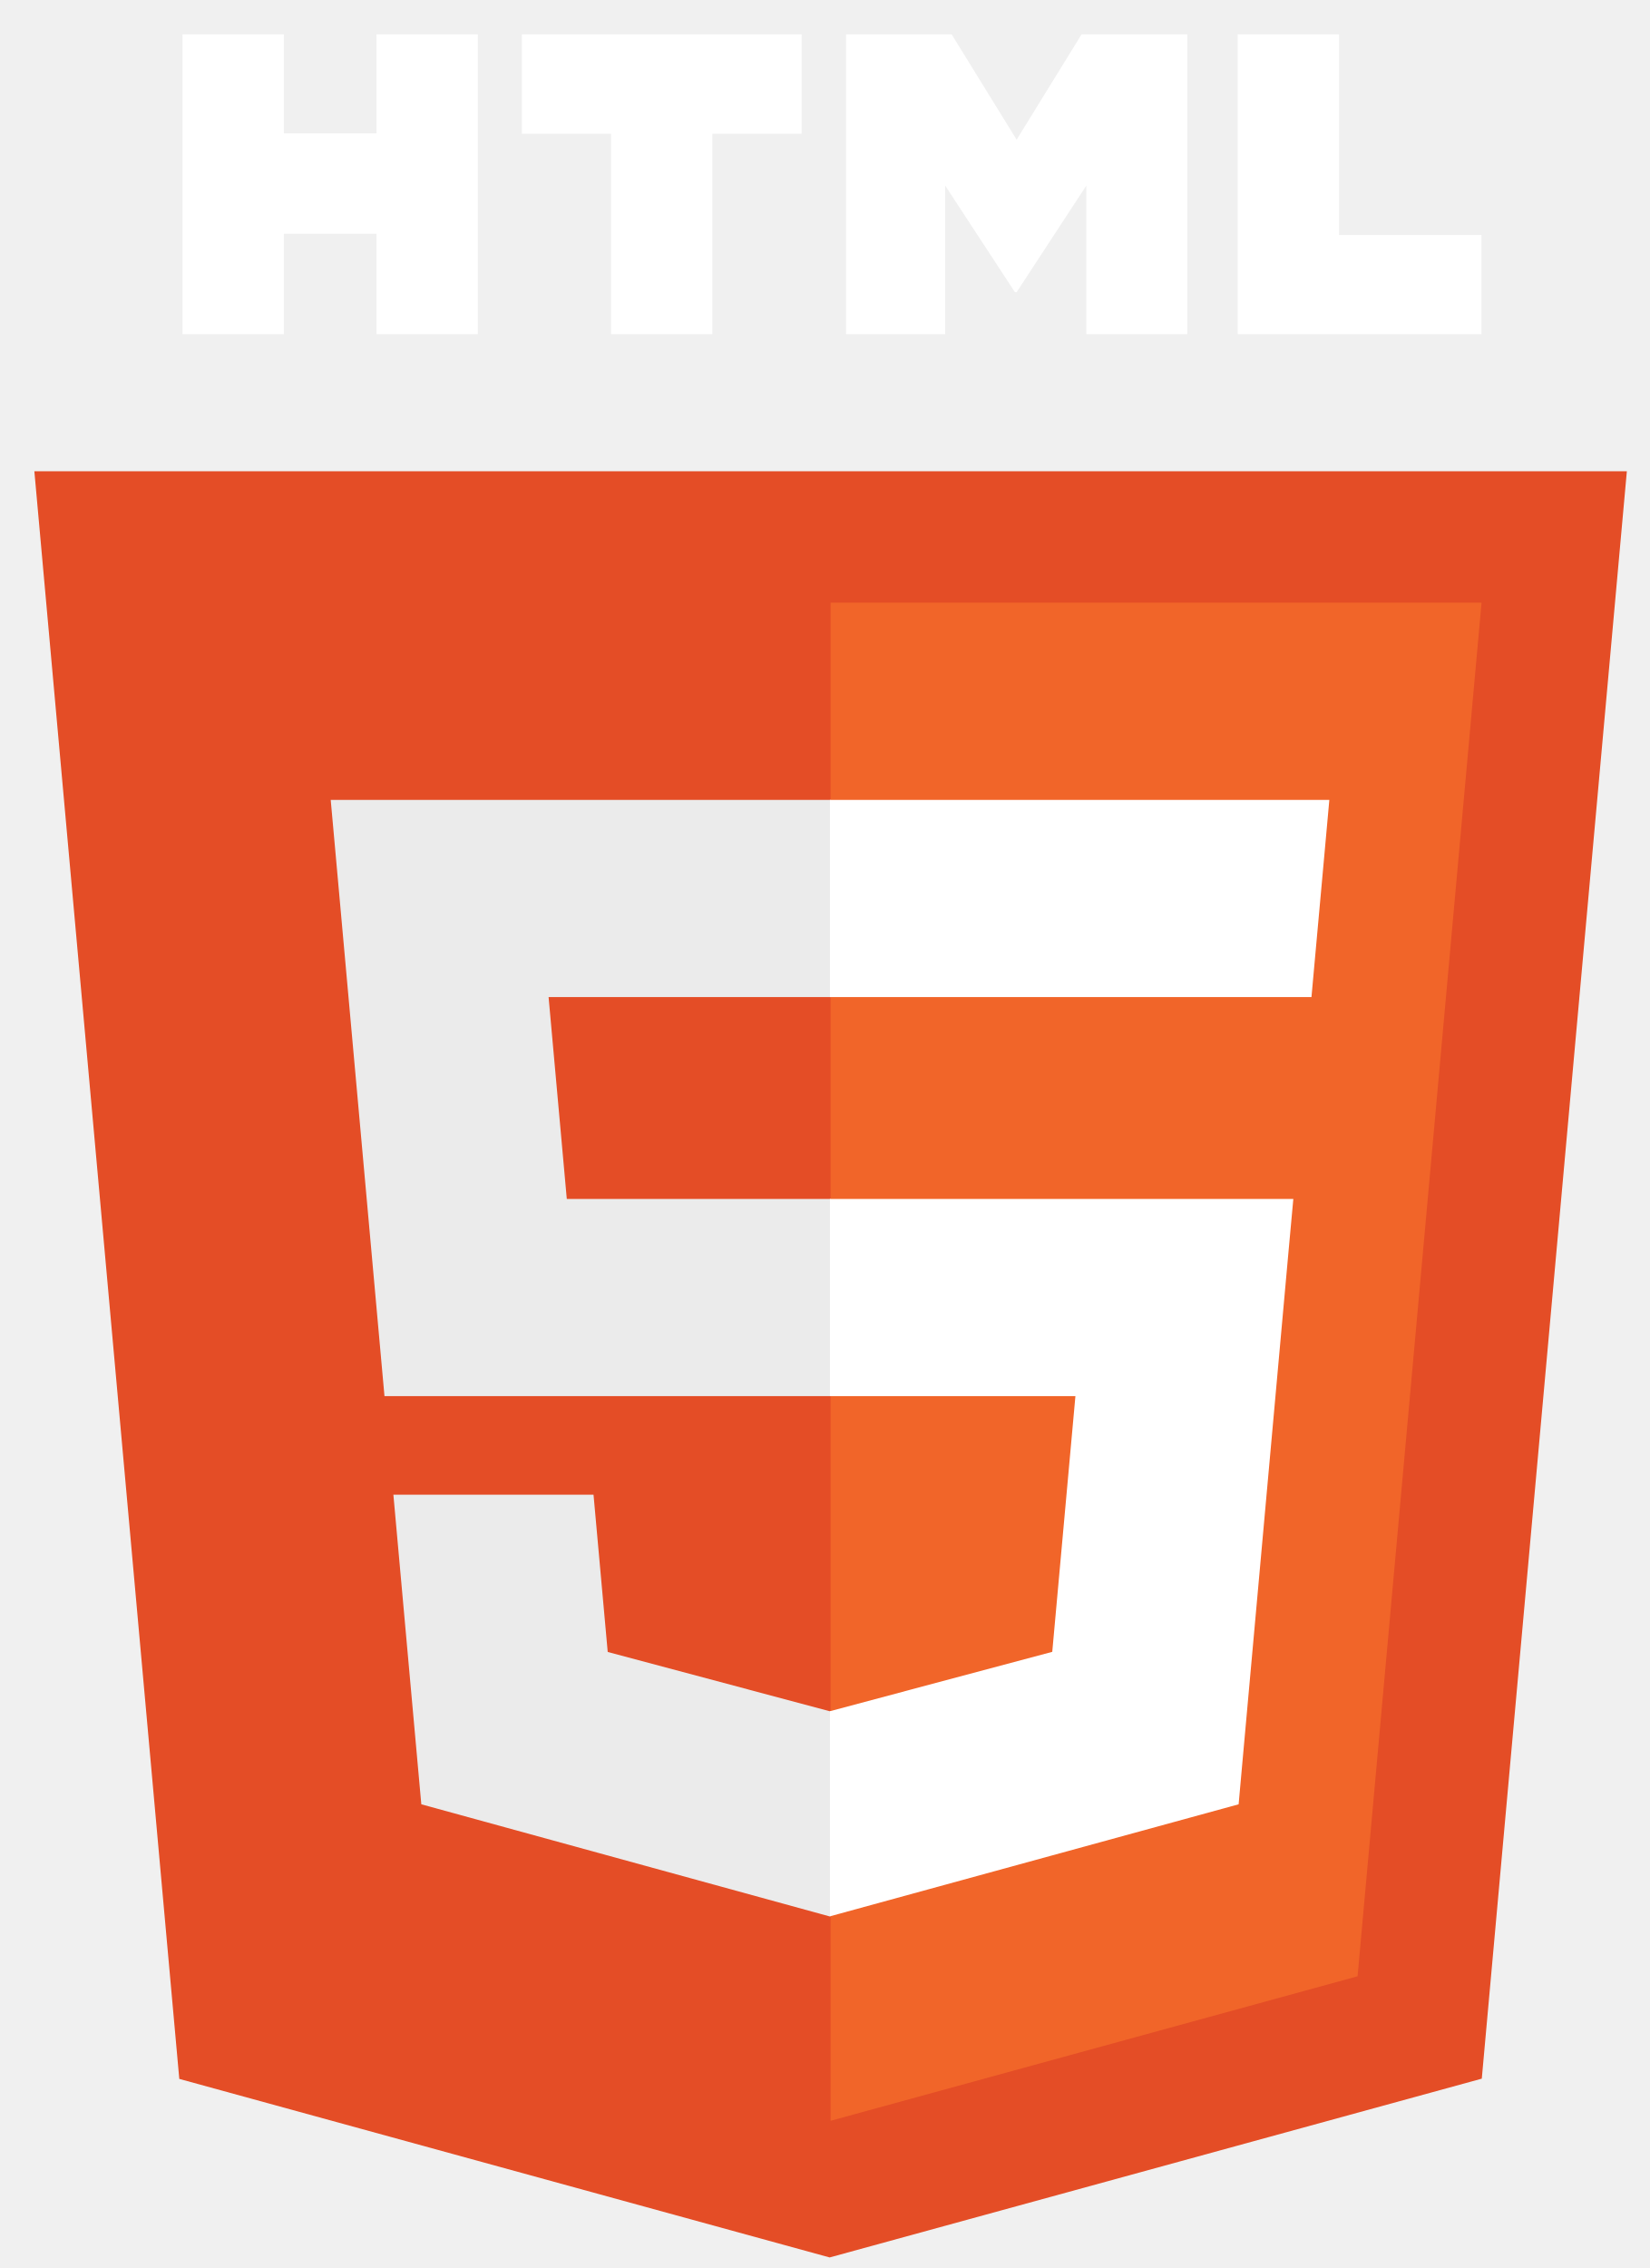
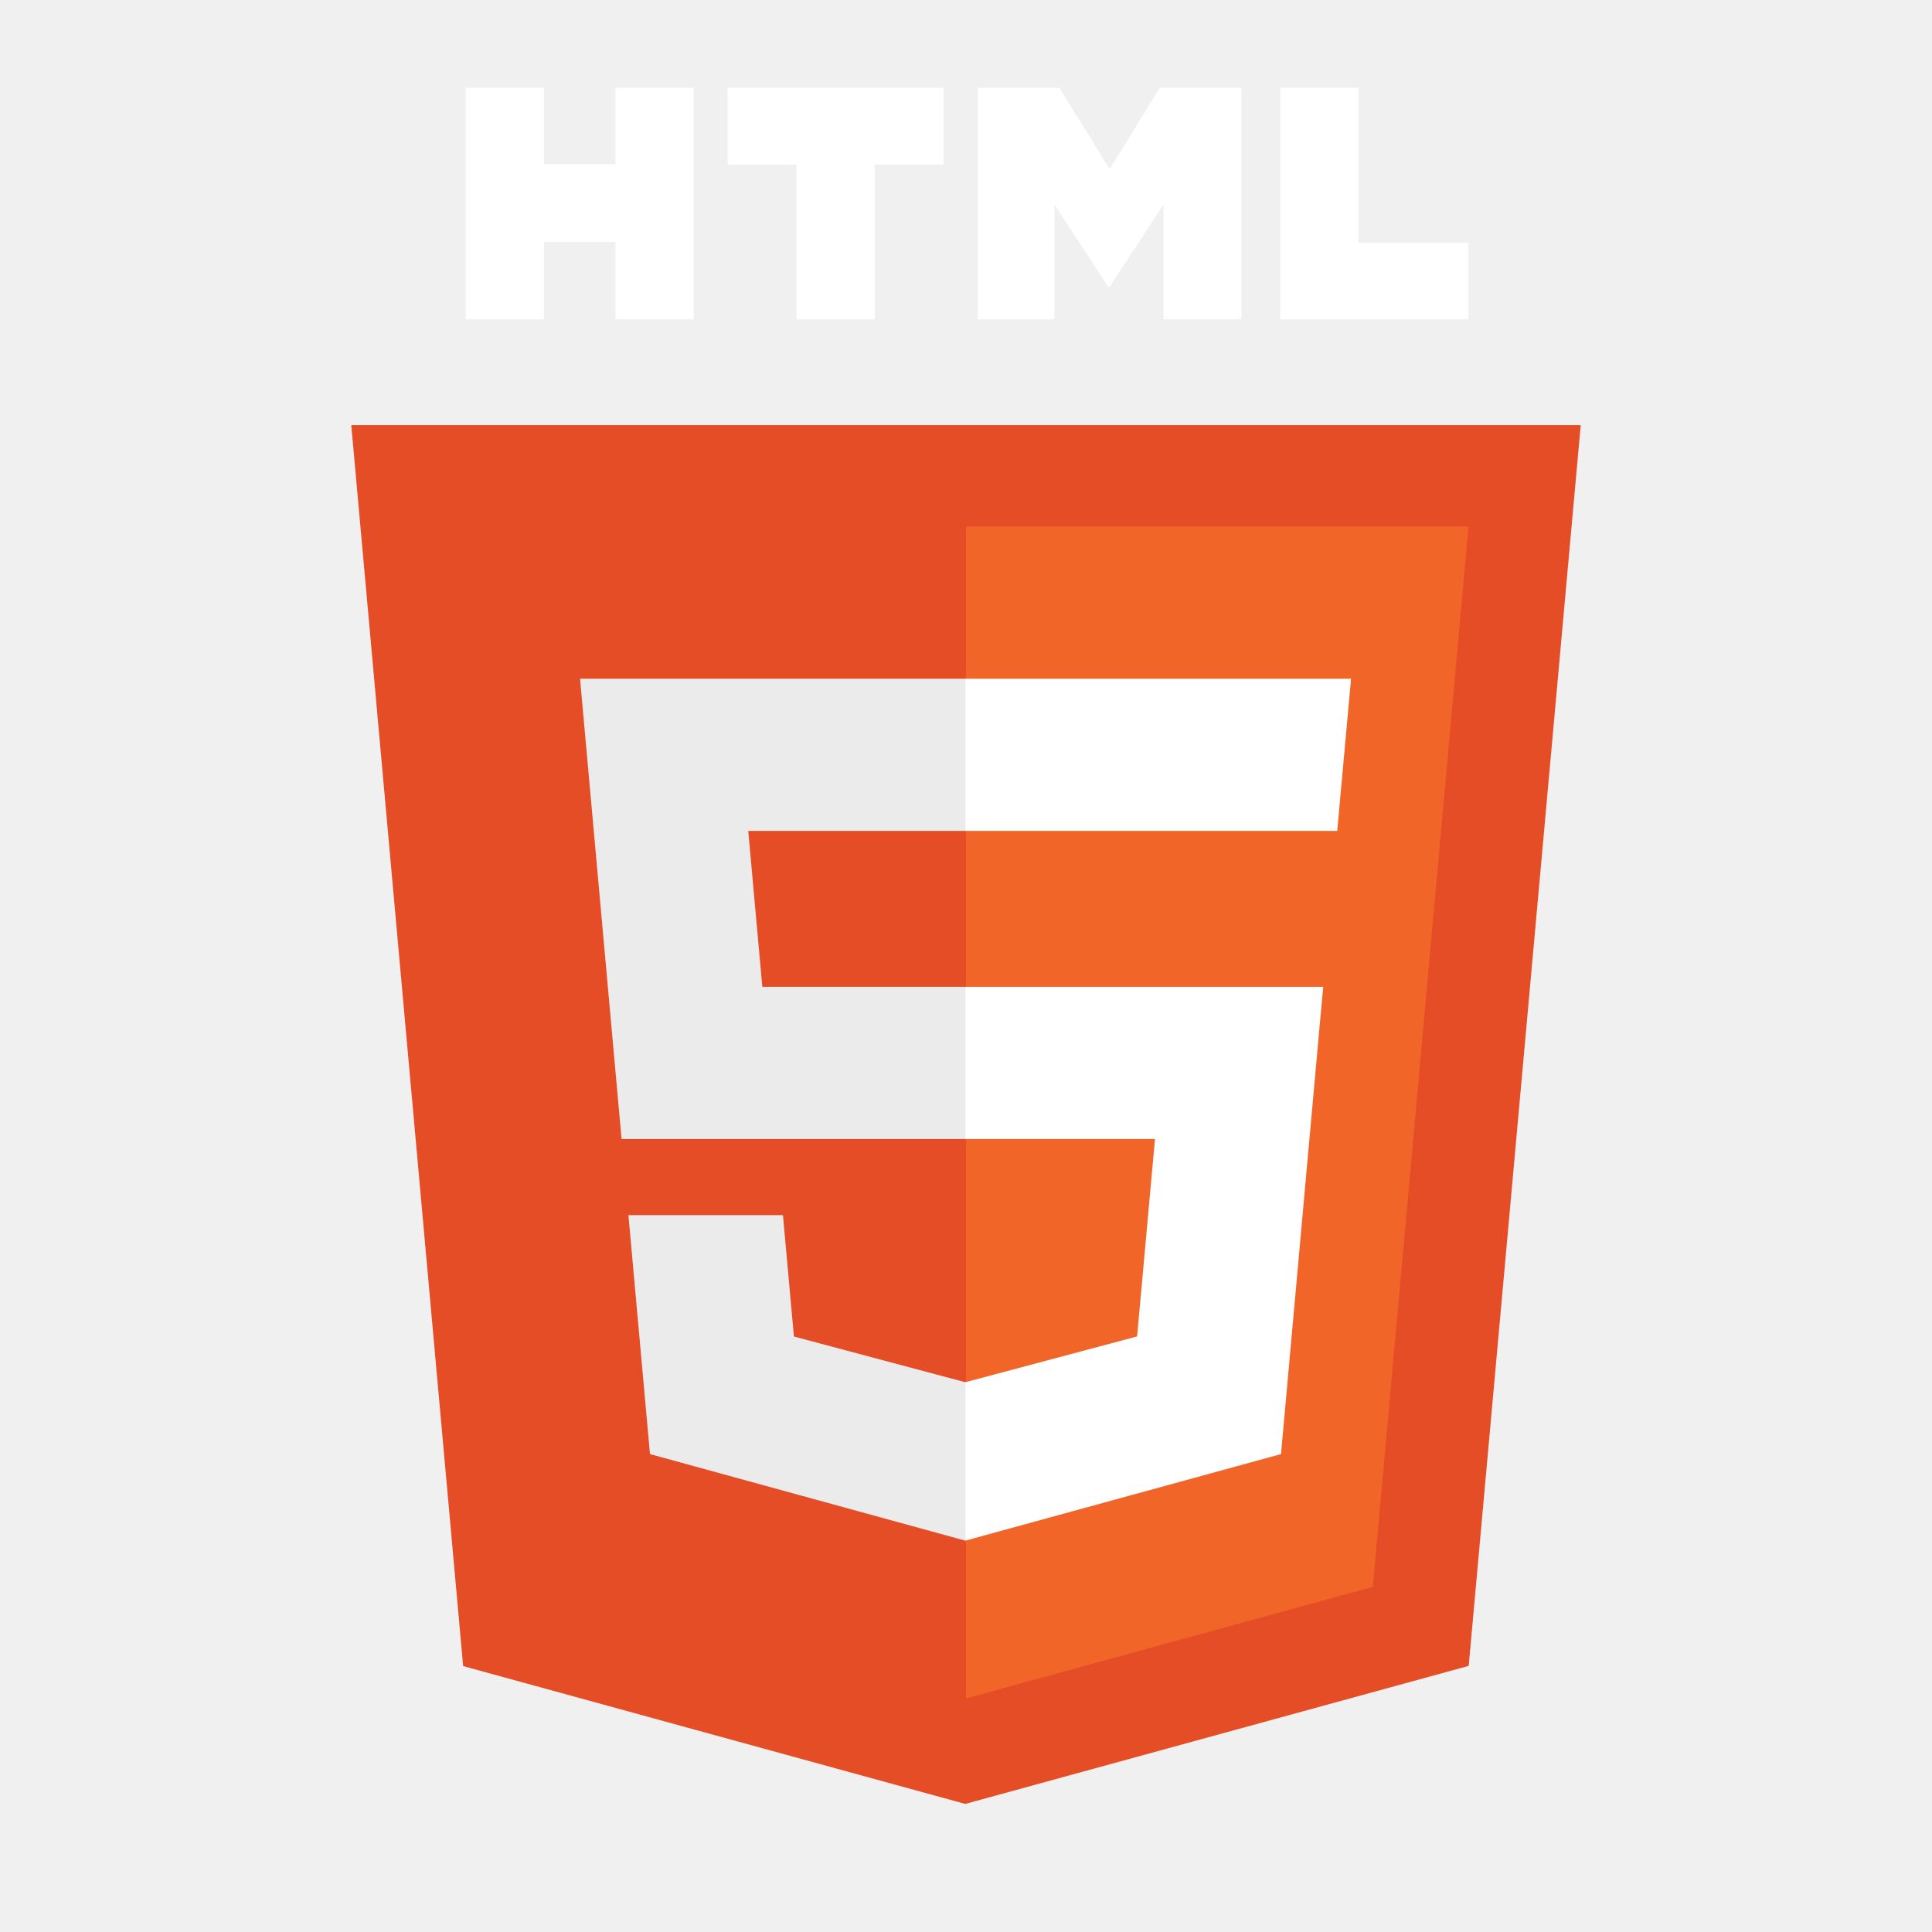
- <svg xmlns="http://www.w3.org/2000/svg" width="48" height="66" viewBox="0 0 48 66" fill="none">
-   <path d="M47.348 13.714L43.126 60.49L24.146 65.693L5.218 60.497L1 13.714H47.348Z" fill="#E44D26" />
-   <path d="M24.174 61.716L39.511 57.511L43.119 17.539H24.174V61.716Z" fill="#F16529" />
-   <path d="M15.966 29.015H24.174V23.277H9.625L9.764 24.816L11.19 40.628H24.174V34.89H16.496L15.966 29.015V29.015ZM17.274 43.497H11.449L12.262 52.506L24.147 55.769L24.174 55.761V49.792L24.149 49.798L17.687 48.073L17.274 43.497V43.497Z" fill="#EBEBEB" />
-   <path d="M5.312 1H8.261V3.881H10.958V1H13.907V9.724H10.958V6.803H8.261V9.724H5.312V1H5.312ZM17.784 3.893H15.189V1H23.331V3.893H20.733V9.724H17.785V3.893H17.785H17.784ZM24.623 1H27.697L29.588 4.065L31.478 1H34.554V9.724H31.617V5.4L29.588 8.502H29.538L27.508 5.4V9.724H24.623V1ZM36.021 1H38.971V6.84H43.117V9.724H36.021V1H36.021Z" fill="white" />
-   <path d="M24.154 40.628H31.299L30.625 48.069L24.154 49.797V55.766L36.049 52.506L36.136 51.537L37.5 36.431L37.641 34.89H24.154V40.628ZM24.154 29V29.015H38.169L38.286 27.725L38.55 24.816L38.689 23.277H24.154V29.001V29Z" fill="white" />
+ <svg xmlns="http://www.w3.org/2000/svg" width="44" height="44" viewBox="0 0 44 44" fill="none">
+   <path d="M36 9.681L33.449 37.939L21.983 41.083L10.548 37.944L8 9.681H36Z" fill="#E44D26" />
+   <path d="M22 38.68L31.265 36.14L33.445 11.992H22V38.68Z" fill="#F16529" />
+   <path d="M17.041 18.924H22V15.458H13.21L13.294 16.388L14.156 25.94H22V22.474H17.361L17.041 18.924ZM17.831 27.674H14.312L14.803 33.116L21.984 35.087L22 35.083V31.477L21.985 31.48L18.081 30.438L17.831 27.674Z" fill="#EBEBEB" />
+   <path d="M10.605 2H12.386V3.74H14.016V2H15.797V7.27H14.016V5.506H12.386V7.27H10.605V2H10.605ZM18.14 3.748H16.572V2H21.491V3.748H19.922V7.27H18.14V3.748H18.14H18.14ZM22.271 2H24.128L25.271 3.852L26.413 2H28.271V7.27H26.497V4.658L25.271 6.532H25.24L24.014 4.658V7.27H22.271V2ZM29.157 2H30.939V5.528H33.444V7.27H29.157V2H29.157Z" fill="white" />
+   <path d="M21.988 25.94H26.304L25.897 30.436L21.988 31.479V35.086L29.174 33.116L29.227 32.531L30.05 23.405L30.136 22.474H21.988V25.94ZM21.988 18.916V18.924H30.455L30.525 18.145L30.685 16.388L30.769 15.458H21.988V18.916V18.916Z" fill="white" />
</svg>
